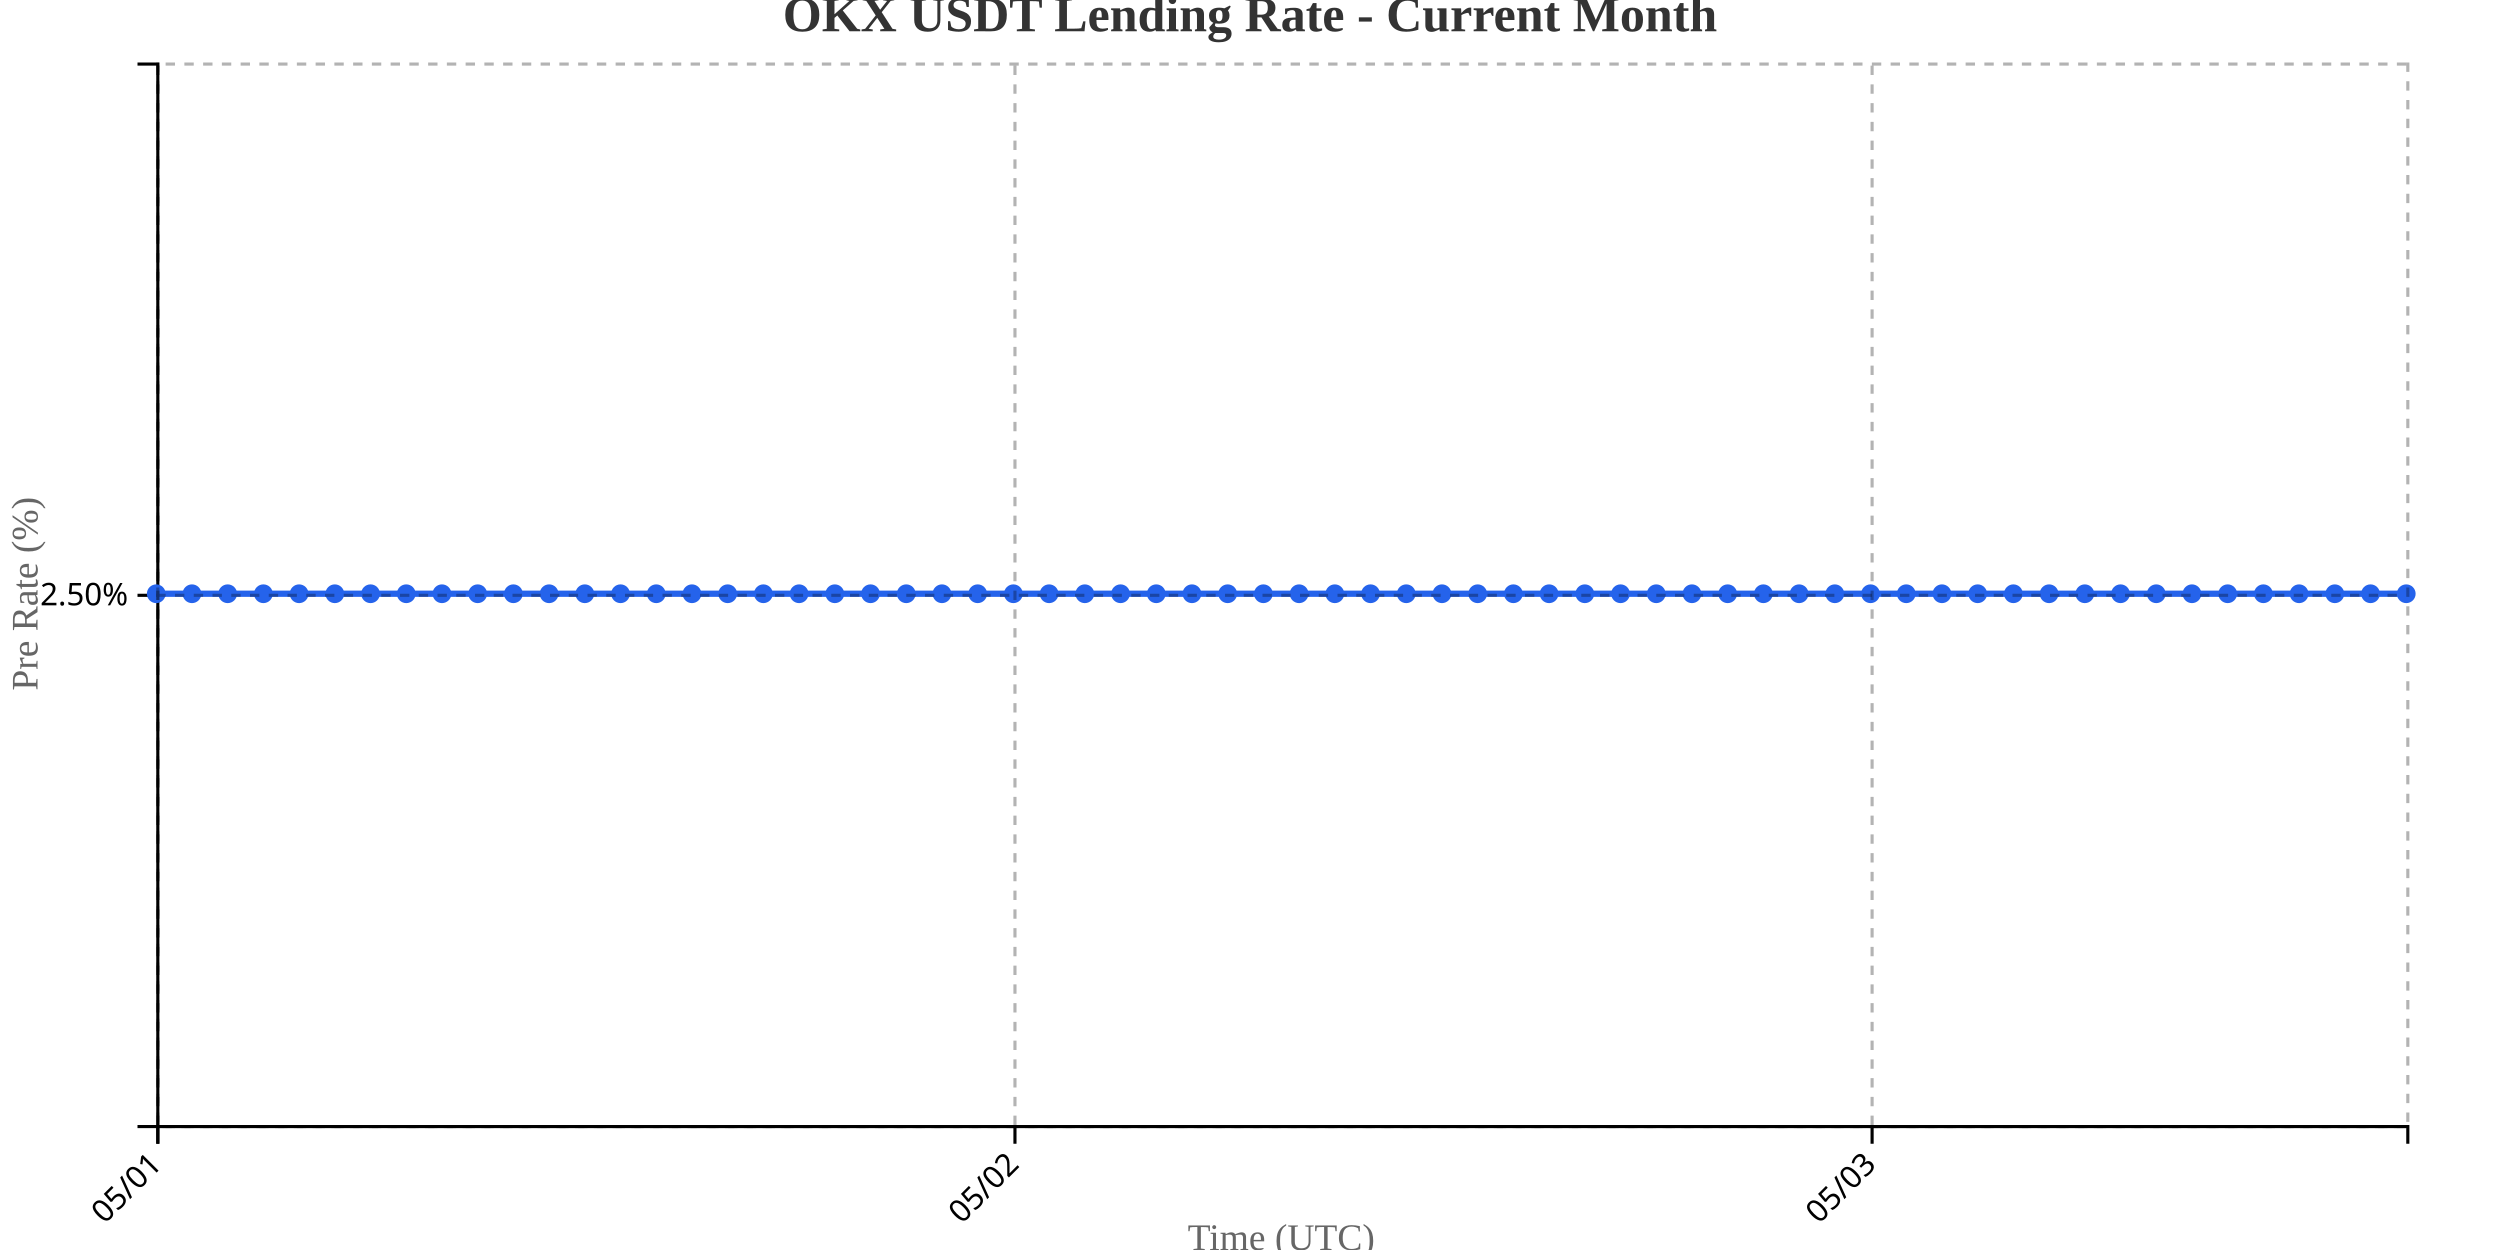
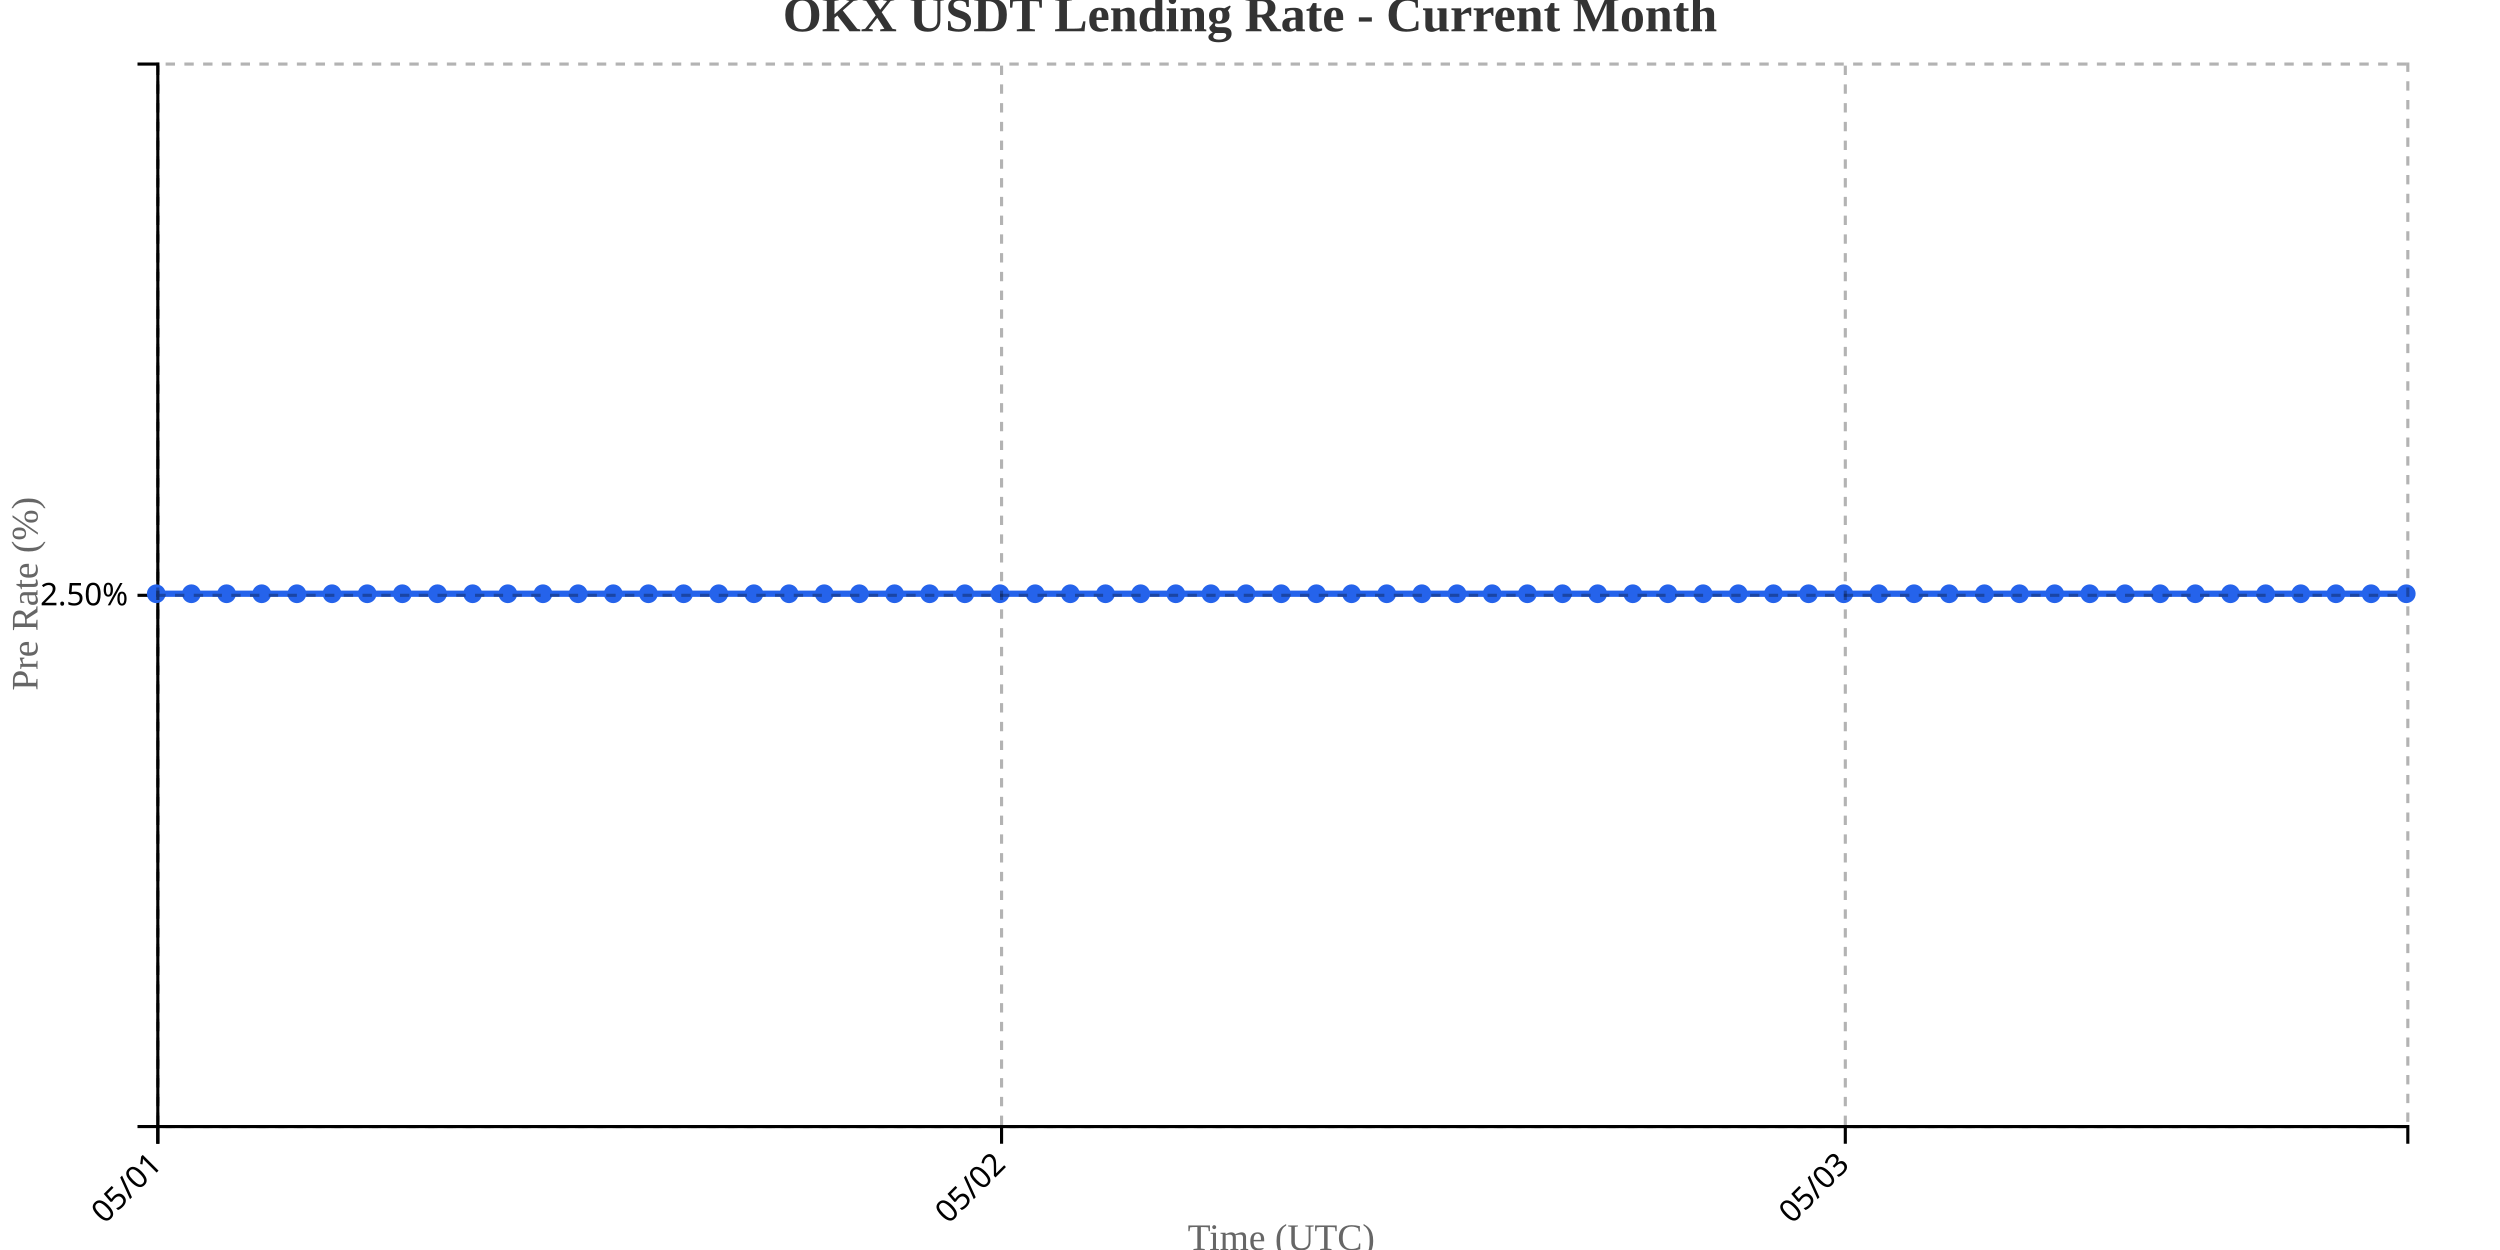
<svg xmlns="http://www.w3.org/2000/svg" width="800" height="400">
  <g transform="translate(50,20)">
    <g transform="translate(0,340)" fill="none" font-size="10" font-family="sans-serif" text-anchor="middle">
      <path class="domain" stroke="currentColor" d="M0.5,6V0.5H720.5V6" />
      <g class="tick" opacity="1" transform="translate(0.5,0)">
        <line stroke="currentColor" y2="6" />
        <text fill="currentColor" y="9" dy=".15em" style="text-anchor: end;" dx="-.8em" transform="rotate(-45)">05/01</text>
      </g>
-       <g class="tick" opacity="1" transform="translate(274.7857,0)">
+       <g class="tick" opacity="1" transform="translate(270.5,0)">
        <line stroke="currentColor" y2="6" />
        <text fill="currentColor" y="9" dy=".15em" style="text-anchor: end;" dx="-.8em" transform="rotate(-45)">05/02</text>
      </g>
-       <g class="tick" opacity="1" transform="translate(549.0714,0)">
+       <g class="tick" opacity="1" transform="translate(540.5,0)">
        <line stroke="currentColor" y2="6" />
        <text fill="currentColor" y="9" dy=".15em" style="text-anchor: end;" dx="-.8em" transform="rotate(-45)">05/03</text>
      </g>
    </g>
    <g fill="none" font-size="10" font-family="sans-serif" text-anchor="end">
      <path class="domain" stroke="currentColor" d="M-6,340.5H0.5V0.5H-6" />
      <g class="tick" opacity="1" transform="translate(0,170.5)">
        <line stroke="currentColor" x2="-6" />
        <text fill="currentColor" x="-9" dy="0.32em">2.50%</text>
      </g>
    </g>
    <text transform="rotate(-90)" y="-50" x="-170" dy="1em" style="text-anchor: middle; font-size: 12px; fill: #666;">Pre Rate (%)</text>
    <text transform="translate(360, 380)" style="text-anchor: middle; font-size: 12px; fill: #666;">Time (UTC)</text>
-     <path fill="none" stroke="#2563eb" stroke-width="2" d="M0,170C3.81,170,7.619,170,11.429,170C15.238,170,19.048,170,22.857,170C26.667,170,30.476,170,34.286,170C38.095,170,41.905,170,45.714,170C49.524,170,53.333,170,57.143,170C60.952,170,64.762,170,68.571,170C72.381,170,76.19,170,80,170C83.81,170,87.619,170,91.429,170C95.238,170,99.048,170,102.857,170C106.667,170,110.476,170,114.286,170C118.095,170,121.905,170,125.714,170C129.524,170,133.333,170,137.143,170C140.952,170,144.762,170,148.571,170C152.381,170,156.19,170,160,170C163.81,170,167.619,170,171.429,170C175.238,170,179.048,170,182.857,170C186.667,170,190.476,170,194.286,170C198.095,170,201.905,170,205.714,170C209.524,170,213.333,170,217.143,170C220.952,170,224.762,170,228.571,170C232.381,170,236.19,170,240,170C243.81,170,247.619,170,251.429,170C255.238,170,259.048,170,262.857,170C266.667,170,270.476,170,274.286,170C278.095,170,281.905,170,285.714,170C289.524,170,293.333,170,297.143,170C300.952,170,304.762,170,308.571,170C312.381,170,316.19,170,320,170C323.81,170,327.619,170,331.429,170C335.238,170,339.048,170,342.857,170C346.667,170,350.476,170,354.286,170C358.095,170,361.905,170,365.714,170C369.524,170,373.333,170,377.143,170C380.952,170,384.762,170,388.571,170C392.381,170,396.19,170,400,170C403.81,170,407.619,170,411.429,170C415.238,170,419.048,170,422.857,170C426.667,170,430.476,170,434.286,170C438.095,170,441.905,170,445.714,170C449.524,170,453.333,170,457.143,170C460.952,170,464.762,170,468.571,170C472.381,170,476.19,170,480,170C483.81,170,487.619,170,491.429,170C495.238,170,499.048,170,502.857,170C506.667,170,510.476,170,514.286,170C518.095,170,521.905,170,525.714,170C529.524,170,533.333,170,537.143,170C540.952,170,544.762,170,548.571,170C552.381,170,556.19,170,560,170C563.81,170,567.619,170,571.429,170C575.238,170,579.048,170,582.857,170C586.667,170,590.476,170,594.286,170C598.095,170,601.905,170,605.714,170C609.524,170,613.333,170,617.143,170C620.952,170,624.762,170,628.571,170C632.381,170,636.19,170,640,170C643.81,170,647.619,170,651.429,170C655.238,170,659.048,170,662.857,170C666.667,170,670.476,170,674.286,170C678.095,170,681.905,170,685.714,170C689.524,170,693.333,170,697.143,170C700.952,170,704.762,170,708.571,170C712.381,170,716.19,170,720,170" />
+     <path fill="none" stroke="#2563eb" stroke-width="2" d="M0,170C3.75,170,7.5,170,11.25,170C15,170,18.75,170,22.5,170C26.25,170,30,170,33.75,170C37.5,170,41.25,170,45,170C48.75,170,52.5,170,56.25,170C60,170,63.75,170,67.5,170C71.25,170,75,170,78.75,170C82.5,170,86.25,170,90,170C93.75,170,97.5,170,101.25,170C105,170,108.75,170,112.5,170C116.25,170,120,170,123.75,170C127.5,170,131.25,170,135,170C138.75,170,142.5,170,146.25,170C150,170,153.75,170,157.5,170C161.25,170,165,170,168.75,170C172.5,170,176.25,170,180,170C183.75,170,187.5,170,191.25,170C195,170,198.75,170,202.5,170C206.25,170,210,170,213.75,170C217.5,170,221.25,170,225,170C228.75,170,232.5,170,236.25,170C240,170,243.75,170,247.5,170C251.25,170,255,170,258.75,170C262.5,170,266.25,170,270,170C273.75,170,277.5,170,281.25,170C285,170,288.75,170,292.5,170C296.25,170,300,170,303.75,170C307.5,170,311.25,170,315,170C318.75,170,322.5,170,326.25,170C330,170,333.75,170,337.5,170C341.25,170,345,170,348.75,170C352.5,170,356.25,170,360,170C363.75,170,367.5,170,371.25,170C375,170,378.75,170,382.5,170C386.25,170,390,170,393.75,170C397.5,170,401.25,170,405,170C408.75,170,412.5,170,416.25,170C420,170,423.75,170,427.5,170C431.25,170,435,170,438.75,170C442.5,170,446.25,170,450,170C453.75,170,457.5,170,461.25,170C465,170,468.75,170,472.5,170C476.25,170,480,170,483.75,170C487.5,170,491.25,170,495,170C498.75,170,502.5,170,506.25,170C510,170,513.75,170,517.5,170C521.25,170,525,170,528.75,170C532.5,170,536.25,170,540,170C543.75,170,547.5,170,551.25,170C555,170,558.75,170,562.5,170C566.25,170,570,170,573.75,170C577.5,170,581.25,170,585,170C588.75,170,592.5,170,596.25,170C600,170,603.75,170,607.5,170C611.25,170,615,170,618.75,170C622.5,170,626.25,170,630,170C633.75,170,637.5,170,641.25,170C645,170,648.75,170,652.5,170C656.25,170,660,170,663.75,170C667.5,170,671.25,170,675,170C678.75,170,682.5,170,686.25,170C690,170,693.75,170,697.5,170C701.25,170,705,170,708.75,170C712.5,170,716.25,170,720,170" />
    <circle class="dot" cx="0" cy="170" r="3" fill="#2563eb" />
-     <circle class="dot" cx="11.429" cy="170" r="3" fill="#2563eb" />
-     <circle class="dot" cx="22.857" cy="170" r="3" fill="#2563eb" />
-     <circle class="dot" cx="34.286" cy="170" r="3" fill="#2563eb" />
-     <circle class="dot" cx="45.714" cy="170" r="3" fill="#2563eb" />
-     <circle class="dot" cx="57.143" cy="170" r="3" fill="#2563eb" />
-     <circle class="dot" cx="68.571" cy="170" r="3" fill="#2563eb" />
-     <circle class="dot" cx="80" cy="170" r="3" fill="#2563eb" />
-     <circle class="dot" cx="91.429" cy="170" r="3" fill="#2563eb" />
-     <circle class="dot" cx="102.857" cy="170" r="3" fill="#2563eb" />
-     <circle class="dot" cx="114.286" cy="170" r="3" fill="#2563eb" />
-     <circle class="dot" cx="125.714" cy="170" r="3" fill="#2563eb" />
-     <circle class="dot" cx="137.143" cy="170" r="3" fill="#2563eb" />
-     <circle class="dot" cx="148.571" cy="170" r="3" fill="#2563eb" />
-     <circle class="dot" cx="160" cy="170" r="3" fill="#2563eb" />
-     <circle class="dot" cx="171.429" cy="170" r="3" fill="#2563eb" />
-     <circle class="dot" cx="182.857" cy="170" r="3" fill="#2563eb" />
-     <circle class="dot" cx="194.286" cy="170" r="3" fill="#2563eb" />
-     <circle class="dot" cx="205.714" cy="170" r="3" fill="#2563eb" />
-     <circle class="dot" cx="217.143" cy="170" r="3" fill="#2563eb" />
-     <circle class="dot" cx="228.571" cy="170" r="3" fill="#2563eb" />
-     <circle class="dot" cx="240" cy="170" r="3" fill="#2563eb" />
-     <circle class="dot" cx="251.429" cy="170" r="3" fill="#2563eb" />
-     <circle class="dot" cx="262.857" cy="170" r="3" fill="#2563eb" />
-     <circle class="dot" cx="274.286" cy="170" r="3" fill="#2563eb" />
-     <circle class="dot" cx="285.714" cy="170" r="3" fill="#2563eb" />
-     <circle class="dot" cx="297.143" cy="170" r="3" fill="#2563eb" />
-     <circle class="dot" cx="308.571" cy="170" r="3" fill="#2563eb" />
-     <circle class="dot" cx="320" cy="170" r="3" fill="#2563eb" />
-     <circle class="dot" cx="331.429" cy="170" r="3" fill="#2563eb" />
-     <circle class="dot" cx="342.857" cy="170" r="3" fill="#2563eb" />
-     <circle class="dot" cx="354.286" cy="170" r="3" fill="#2563eb" />
-     <circle class="dot" cx="365.714" cy="170" r="3" fill="#2563eb" />
-     <circle class="dot" cx="377.143" cy="170" r="3" fill="#2563eb" />
-     <circle class="dot" cx="388.571" cy="170" r="3" fill="#2563eb" />
-     <circle class="dot" cx="400" cy="170" r="3" fill="#2563eb" />
-     <circle class="dot" cx="411.429" cy="170" r="3" fill="#2563eb" />
-     <circle class="dot" cx="422.857" cy="170" r="3" fill="#2563eb" />
-     <circle class="dot" cx="434.286" cy="170" r="3" fill="#2563eb" />
-     <circle class="dot" cx="445.714" cy="170" r="3" fill="#2563eb" />
-     <circle class="dot" cx="457.143" cy="170" r="3" fill="#2563eb" />
-     <circle class="dot" cx="468.571" cy="170" r="3" fill="#2563eb" />
-     <circle class="dot" cx="480" cy="170" r="3" fill="#2563eb" />
-     <circle class="dot" cx="491.429" cy="170" r="3" fill="#2563eb" />
-     <circle class="dot" cx="502.857" cy="170" r="3" fill="#2563eb" />
-     <circle class="dot" cx="514.286" cy="170" r="3" fill="#2563eb" />
-     <circle class="dot" cx="525.714" cy="170" r="3" fill="#2563eb" />
-     <circle class="dot" cx="537.143" cy="170" r="3" fill="#2563eb" />
-     <circle class="dot" cx="548.571" cy="170" r="3" fill="#2563eb" />
-     <circle class="dot" cx="560" cy="170" r="3" fill="#2563eb" />
-     <circle class="dot" cx="571.429" cy="170" r="3" fill="#2563eb" />
-     <circle class="dot" cx="582.857" cy="170" r="3" fill="#2563eb" />
-     <circle class="dot" cx="594.286" cy="170" r="3" fill="#2563eb" />
-     <circle class="dot" cx="605.714" cy="170" r="3" fill="#2563eb" />
-     <circle class="dot" cx="617.143" cy="170" r="3" fill="#2563eb" />
-     <circle class="dot" cx="628.571" cy="170" r="3" fill="#2563eb" />
-     <circle class="dot" cx="640" cy="170" r="3" fill="#2563eb" />
-     <circle class="dot" cx="651.429" cy="170" r="3" fill="#2563eb" />
-     <circle class="dot" cx="662.857" cy="170" r="3" fill="#2563eb" />
-     <circle class="dot" cx="674.286" cy="170" r="3" fill="#2563eb" />
-     <circle class="dot" cx="685.714" cy="170" r="3" fill="#2563eb" />
-     <circle class="dot" cx="697.143" cy="170" r="3" fill="#2563eb" />
-     <circle class="dot" cx="708.571" cy="170" r="3" fill="#2563eb" />
+     <circle class="dot" cx="11.25" cy="170" r="3" fill="#2563eb" />
+     <circle class="dot" cx="22.5" cy="170" r="3" fill="#2563eb" />
+     <circle class="dot" cx="33.75" cy="170" r="3" fill="#2563eb" />
+     <circle class="dot" cx="45" cy="170" r="3" fill="#2563eb" />
+     <circle class="dot" cx="56.25" cy="170" r="3" fill="#2563eb" />
+     <circle class="dot" cx="67.5" cy="170" r="3" fill="#2563eb" />
+     <circle class="dot" cx="78.75" cy="170" r="3" fill="#2563eb" />
+     <circle class="dot" cx="90" cy="170" r="3" fill="#2563eb" />
+     <circle class="dot" cx="101.25" cy="170" r="3" fill="#2563eb" />
+     <circle class="dot" cx="112.5" cy="170" r="3" fill="#2563eb" />
+     <circle class="dot" cx="123.75" cy="170" r="3" fill="#2563eb" />
+     <circle class="dot" cx="135" cy="170" r="3" fill="#2563eb" />
+     <circle class="dot" cx="146.25" cy="170" r="3" fill="#2563eb" />
+     <circle class="dot" cx="157.5" cy="170" r="3" fill="#2563eb" />
+     <circle class="dot" cx="168.75" cy="170" r="3" fill="#2563eb" />
+     <circle class="dot" cx="180" cy="170" r="3" fill="#2563eb" />
+     <circle class="dot" cx="191.25" cy="170" r="3" fill="#2563eb" />
+     <circle class="dot" cx="202.5" cy="170" r="3" fill="#2563eb" />
+     <circle class="dot" cx="213.75" cy="170" r="3" fill="#2563eb" />
+     <circle class="dot" cx="225" cy="170" r="3" fill="#2563eb" />
+     <circle class="dot" cx="236.25" cy="170" r="3" fill="#2563eb" />
+     <circle class="dot" cx="247.5" cy="170" r="3" fill="#2563eb" />
+     <circle class="dot" cx="258.75" cy="170" r="3" fill="#2563eb" />
+     <circle class="dot" cx="270" cy="170" r="3" fill="#2563eb" />
+     <circle class="dot" cx="281.25" cy="170" r="3" fill="#2563eb" />
+     <circle class="dot" cx="292.5" cy="170" r="3" fill="#2563eb" />
+     <circle class="dot" cx="303.75" cy="170" r="3" fill="#2563eb" />
+     <circle class="dot" cx="315" cy="170" r="3" fill="#2563eb" />
+     <circle class="dot" cx="326.25" cy="170" r="3" fill="#2563eb" />
+     <circle class="dot" cx="337.5" cy="170" r="3" fill="#2563eb" />
+     <circle class="dot" cx="348.75" cy="170" r="3" fill="#2563eb" />
+     <circle class="dot" cx="360" cy="170" r="3" fill="#2563eb" />
+     <circle class="dot" cx="371.25" cy="170" r="3" fill="#2563eb" />
+     <circle class="dot" cx="382.5" cy="170" r="3" fill="#2563eb" />
+     <circle class="dot" cx="393.75" cy="170" r="3" fill="#2563eb" />
+     <circle class="dot" cx="405" cy="170" r="3" fill="#2563eb" />
+     <circle class="dot" cx="416.25" cy="170" r="3" fill="#2563eb" />
+     <circle class="dot" cx="427.5" cy="170" r="3" fill="#2563eb" />
+     <circle class="dot" cx="438.75" cy="170" r="3" fill="#2563eb" />
+     <circle class="dot" cx="450" cy="170" r="3" fill="#2563eb" />
+     <circle class="dot" cx="461.25" cy="170" r="3" fill="#2563eb" />
+     <circle class="dot" cx="472.5" cy="170" r="3" fill="#2563eb" />
+     <circle class="dot" cx="483.75" cy="170" r="3" fill="#2563eb" />
+     <circle class="dot" cx="495" cy="170" r="3" fill="#2563eb" />
+     <circle class="dot" cx="506.25" cy="170" r="3" fill="#2563eb" />
+     <circle class="dot" cx="517.5" cy="170" r="3" fill="#2563eb" />
+     <circle class="dot" cx="528.75" cy="170" r="3" fill="#2563eb" />
+     <circle class="dot" cx="540" cy="170" r="3" fill="#2563eb" />
+     <circle class="dot" cx="551.25" cy="170" r="3" fill="#2563eb" />
+     <circle class="dot" cx="562.5" cy="170" r="3" fill="#2563eb" />
+     <circle class="dot" cx="573.75" cy="170" r="3" fill="#2563eb" />
+     <circle class="dot" cx="585" cy="170" r="3" fill="#2563eb" />
+     <circle class="dot" cx="596.25" cy="170" r="3" fill="#2563eb" />
+     <circle class="dot" cx="607.5" cy="170" r="3" fill="#2563eb" />
+     <circle class="dot" cx="618.75" cy="170" r="3" fill="#2563eb" />
+     <circle class="dot" cx="630" cy="170" r="3" fill="#2563eb" />
+     <circle class="dot" cx="641.25" cy="170" r="3" fill="#2563eb" />
+     <circle class="dot" cx="652.5" cy="170" r="3" fill="#2563eb" />
+     <circle class="dot" cx="663.75" cy="170" r="3" fill="#2563eb" />
+     <circle class="dot" cx="675" cy="170" r="3" fill="#2563eb" />
+     <circle class="dot" cx="686.25" cy="170" r="3" fill="#2563eb" />
+     <circle class="dot" cx="697.5" cy="170" r="3" fill="#2563eb" />
+     <circle class="dot" cx="708.75" cy="170" r="3" fill="#2563eb" />
    <circle class="dot" cx="720" cy="170" r="3" fill="#2563eb" />
    <g class="grid" transform="translate(0,340)" fill="none" font-size="10" font-family="sans-serif" text-anchor="middle" style="stroke-dasharray: 3,3; opacity: 0.3;">
      <path class="domain" stroke="currentColor" d="M0.5,-340V0.5H720.5V-340" />
      <g class="tick" opacity="1" transform="translate(0.5,0)">
        <line stroke="currentColor" y2="-340" />
        <text fill="currentColor" y="3" dy="0.71em" />
      </g>
-       <g class="tick" opacity="1" transform="translate(274.7857,0)">
+       <g class="tick" opacity="1" transform="translate(270.5,0)">
        <line stroke="currentColor" y2="-340" />
        <text fill="currentColor" y="3" dy="0.71em" />
      </g>
-       <g class="tick" opacity="1" transform="translate(549.0714,0)">
+       <g class="tick" opacity="1" transform="translate(540.5,0)">
        <line stroke="currentColor" y2="-340" />
        <text fill="currentColor" y="3" dy="0.71em" />
      </g>
    </g>
    <g class="grid" fill="none" font-size="10" font-family="sans-serif" text-anchor="end" style="stroke-dasharray: 3,3; opacity: 0.3;">
      <path class="domain" stroke="currentColor" d="M720,340.5H0.5V0.5H720" />
      <g class="tick" opacity="1" transform="translate(0,170.5)">
        <line stroke="currentColor" x2="720" />
        <text fill="currentColor" x="-3" dy="0.32em" />
      </g>
    </g>
  </g>
  <text x="400" y="10" text-anchor="middle" style="font-size: 16px; font-weight: bold; fill: #333;">OKX USDT Lending Rate - Current Month</text>
</svg>
